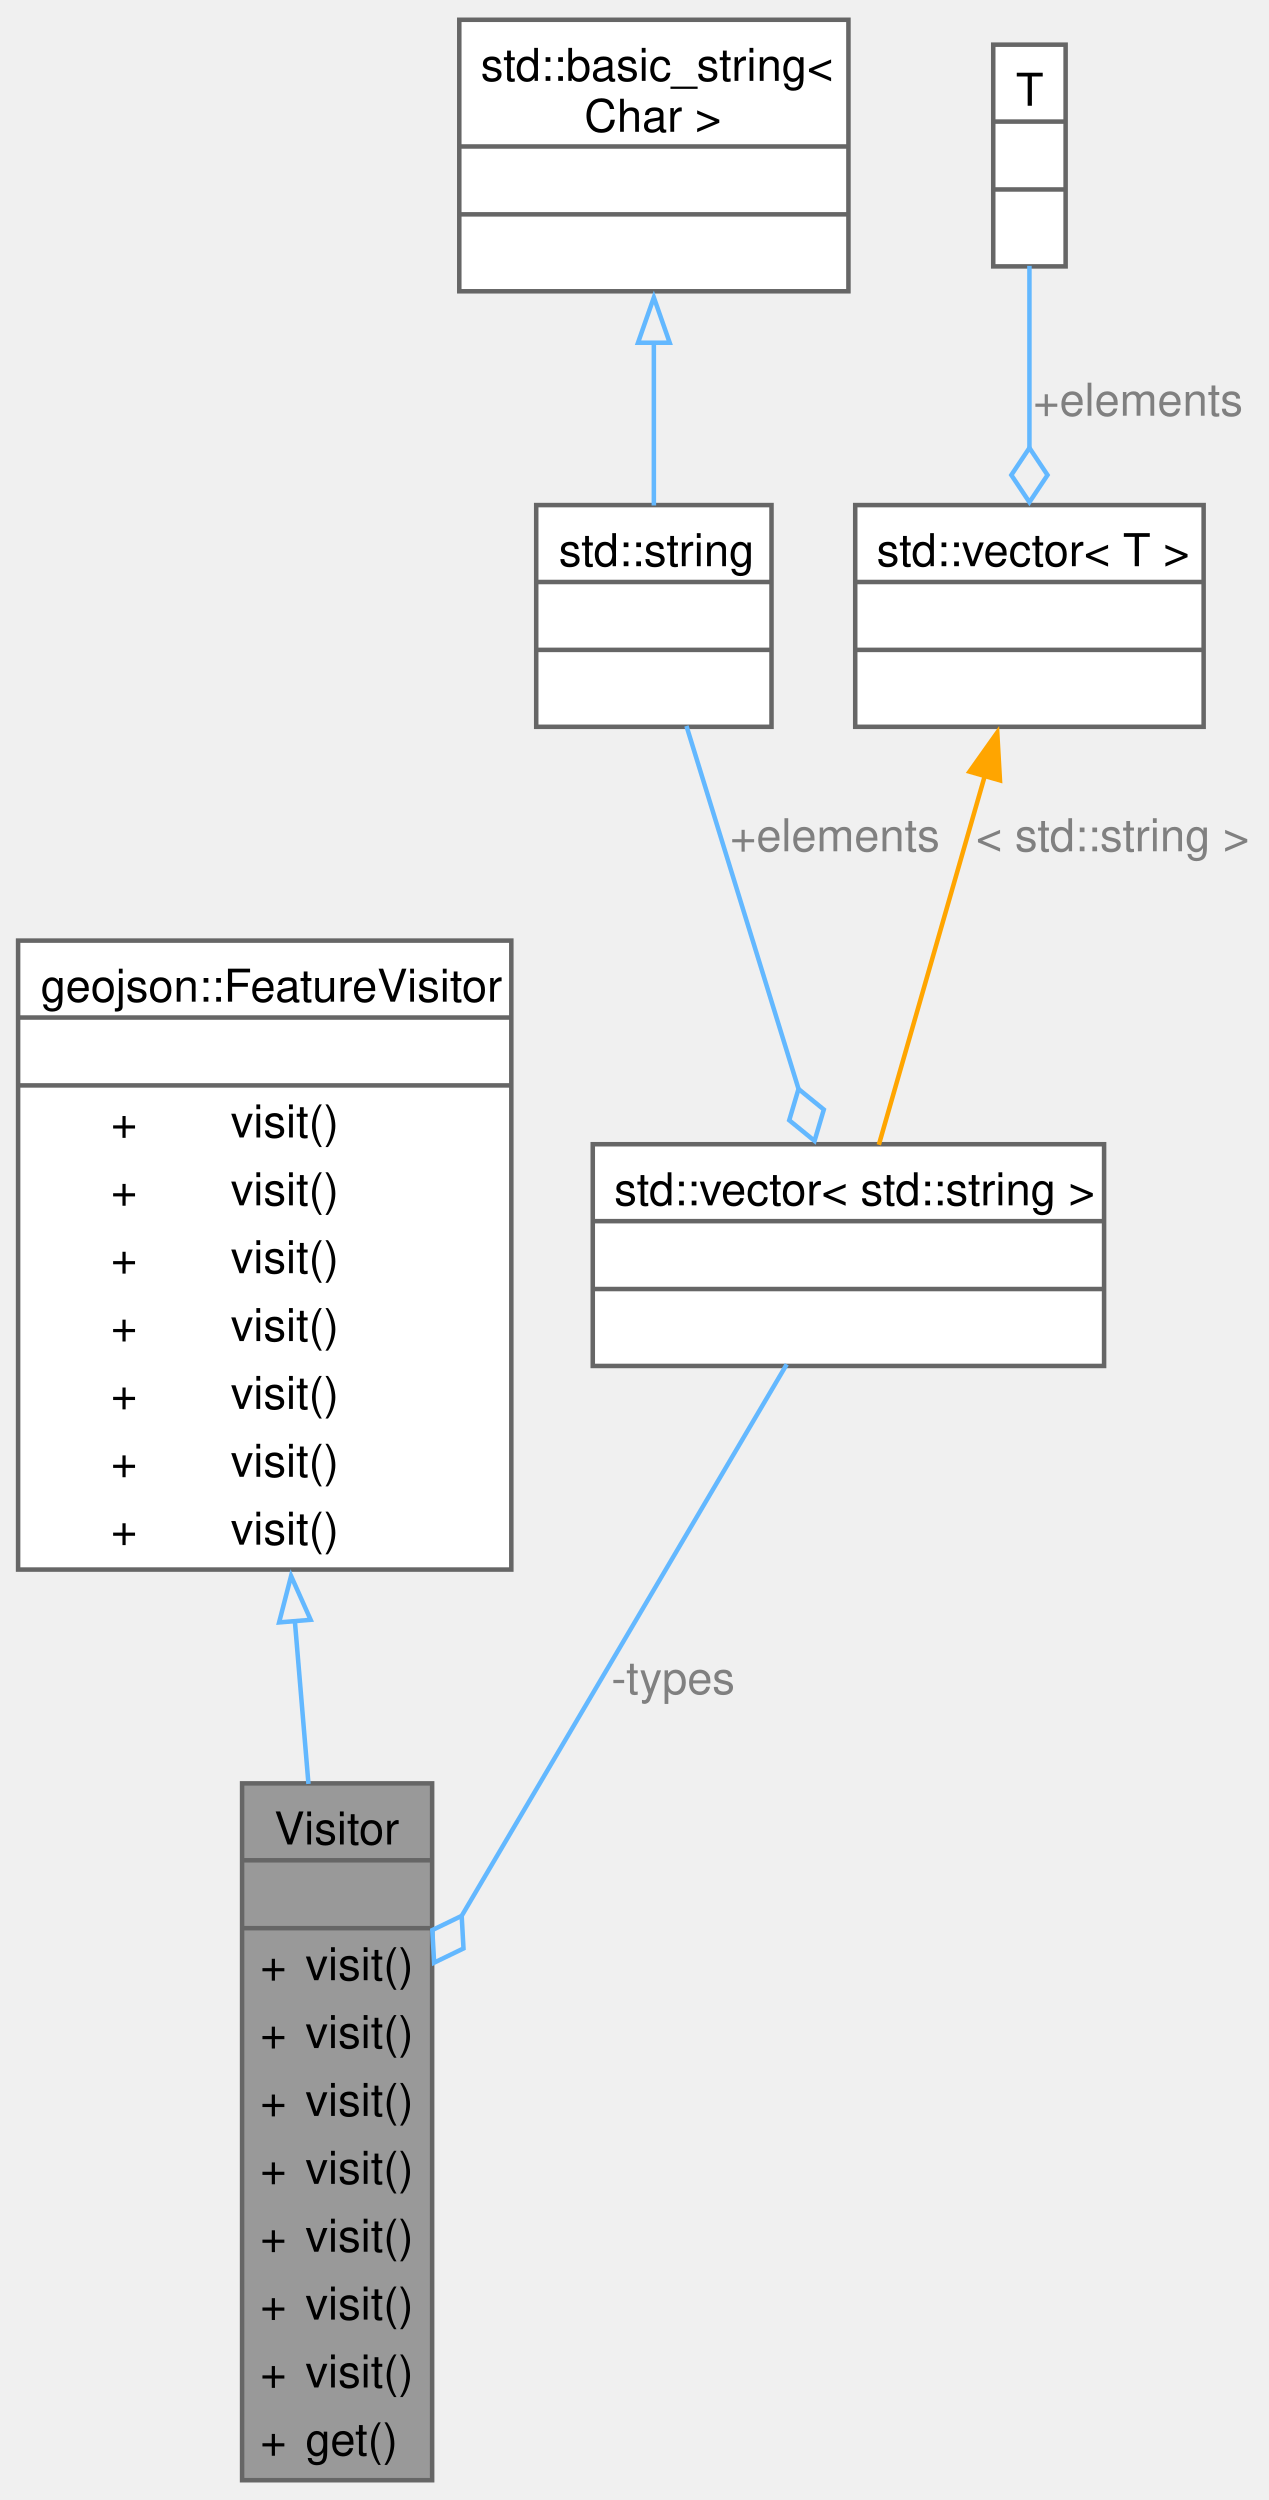
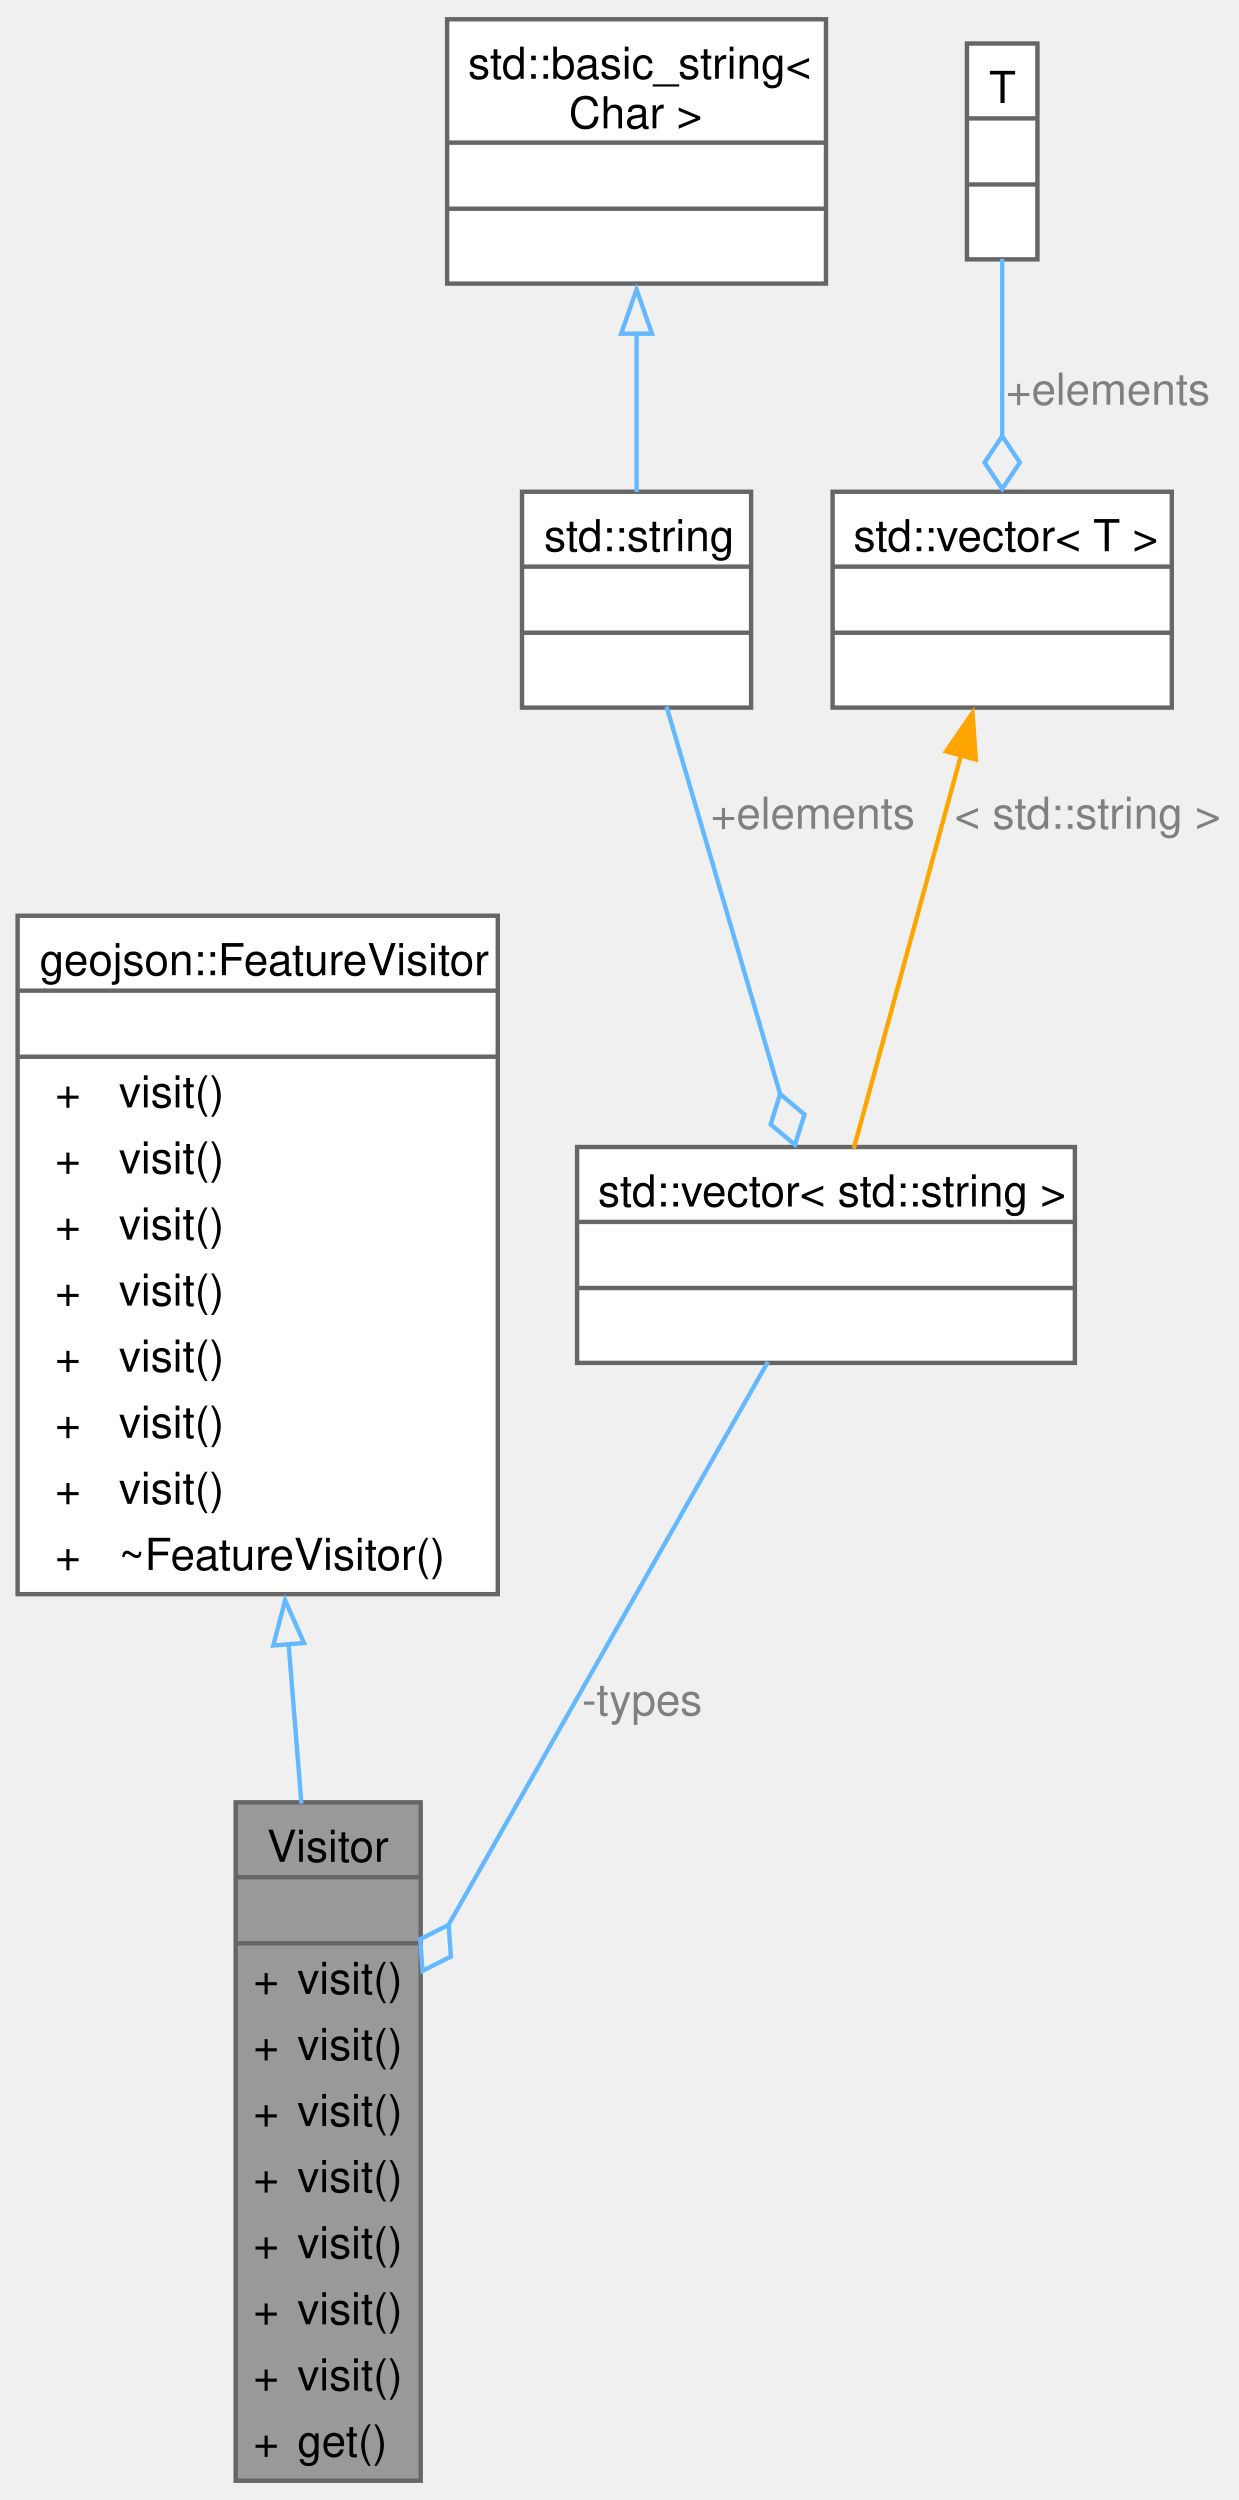
- <svg xmlns="http://www.w3.org/2000/svg" xmlns:xlink="http://www.w3.org/1999/xlink" width="280pt" height="552pt" viewBox="0.00 0.00 280.25 551.75">
-   <g id="graph0" class="graph" transform="scale(1 1) rotate(0) translate(4 547.75)">
+ <svg xmlns="http://www.w3.org/2000/svg" xmlns:xlink="http://www.w3.org/1999/xlink" width="281pt" height="567pt" viewBox="0.00 0.00 281.25 566.75">
+   <g id="graph0" class="graph" transform="scale(1 1) rotate(0) translate(4 562.75)">
    <g id="Node000001" class="node">
      <g id="a_Node000001">
        <a xlink:title=" ">
          <polygon fill="#999999" stroke="none" points="91.5,-154 49.5,-154 49.5,0 91.5,0 91.5,-154" />
          <text text-anchor="start" x="56.62" y="-140.5" font-family="Helvetica,sans-Serif" font-size="10.00">Visitor</text>
          <text text-anchor="start" x="69" y="-125.5" font-family="Helvetica,sans-Serif" font-size="10.00"> </text>
          <text text-anchor="start" x="53.5" y="-110.5" font-family="Helvetica,sans-Serif" font-size="10.00">+</text>
          <text text-anchor="start" x="63.5" y="-110.5" font-family="Helvetica,sans-Serif" font-size="10.00">visit()</text>
          <text text-anchor="start" x="53.5" y="-95.5" font-family="Helvetica,sans-Serif" font-size="10.00">+</text>
          <text text-anchor="start" x="63.5" y="-95.5" font-family="Helvetica,sans-Serif" font-size="10.00">visit()</text>
          <text text-anchor="start" x="53.5" y="-80.5" font-family="Helvetica,sans-Serif" font-size="10.00">+</text>
          <text text-anchor="start" x="63.5" y="-80.5" font-family="Helvetica,sans-Serif" font-size="10.00">visit()</text>
          <text text-anchor="start" x="53.5" y="-65.5" font-family="Helvetica,sans-Serif" font-size="10.00">+</text>
          <text text-anchor="start" x="63.5" y="-65.5" font-family="Helvetica,sans-Serif" font-size="10.00">visit()</text>
          <text text-anchor="start" x="53.5" y="-50.5" font-family="Helvetica,sans-Serif" font-size="10.00">+</text>
          <text text-anchor="start" x="63.5" y="-50.5" font-family="Helvetica,sans-Serif" font-size="10.00">visit()</text>
          <text text-anchor="start" x="53.5" y="-35.5" font-family="Helvetica,sans-Serif" font-size="10.00">+</text>
          <text text-anchor="start" x="63.5" y="-35.5" font-family="Helvetica,sans-Serif" font-size="10.00">visit()</text>
          <text text-anchor="start" x="53.5" y="-20.5" font-family="Helvetica,sans-Serif" font-size="10.00">+</text>
          <text text-anchor="start" x="63.5" y="-20.5" font-family="Helvetica,sans-Serif" font-size="10.00">visit()</text>
          <text text-anchor="start" x="53.5" y="-5.5" font-family="Helvetica,sans-Serif" font-size="10.00">+</text>
          <text text-anchor="start" x="63.5" y="-5.5" font-family="Helvetica,sans-Serif" font-size="10.00">get()</text>
          <polygon fill="#666666" stroke="#666666" points="49.5,-137 49.5,-137 91.5,-137 91.5,-137 49.5,-137" />
          <polygon fill="#666666" stroke="#666666" points="49.5,-122 49.5,-122 91.5,-122 91.5,-122 49.5,-122" />
          <polygon fill="none" stroke="#666666" points="49.5,0 49.5,-154 91.5,-154 91.5,0 49.5,0" />
        </a>
      </g>
    </g>
    <g id="Node000002" class="node">
      <g id="a_Node000002">
        <a xlink:href="classgeojson_1_1_feature_visitor.html" target="_top" xlink:title="An abstract class used to operate on the children of FeatureBase.">
-           <polygon fill="white" stroke="none" points="109,-340.25 0,-340.25 0,-201.25 109,-201.25 109,-340.25" />
-           <text text-anchor="start" x="5" y="-326.75" font-family="Helvetica,sans-Serif" font-size="10.00">geojson::FeatureVisitor</text>
-           <text text-anchor="start" x="53" y="-311.75" font-family="Helvetica,sans-Serif" font-size="10.00"> </text>
-           <text text-anchor="start" x="20.5" y="-296.75" font-family="Helvetica,sans-Serif" font-size="10.00">+</text>
-           <text text-anchor="start" x="47" y="-296.75" font-family="Helvetica,sans-Serif" font-size="10.00">visit()</text>
-           <text text-anchor="start" x="20.5" y="-281.75" font-family="Helvetica,sans-Serif" font-size="10.00">+</text>
-           <text text-anchor="start" x="47" y="-281.75" font-family="Helvetica,sans-Serif" font-size="10.00">visit()</text>
-           <text text-anchor="start" x="20.5" y="-266.75" font-family="Helvetica,sans-Serif" font-size="10.00">+</text>
-           <text text-anchor="start" x="47" y="-266.75" font-family="Helvetica,sans-Serif" font-size="10.00">visit()</text>
-           <text text-anchor="start" x="20.5" y="-251.75" font-family="Helvetica,sans-Serif" font-size="10.00">+</text>
-           <text text-anchor="start" x="47" y="-251.75" font-family="Helvetica,sans-Serif" font-size="10.00">visit()</text>
-           <text text-anchor="start" x="20.5" y="-236.75" font-family="Helvetica,sans-Serif" font-size="10.00">+</text>
-           <text text-anchor="start" x="47" y="-236.75" font-family="Helvetica,sans-Serif" font-size="10.00">visit()</text>
-           <text text-anchor="start" x="20.5" y="-221.75" font-family="Helvetica,sans-Serif" font-size="10.00">+</text>
-           <text text-anchor="start" x="47" y="-221.75" font-family="Helvetica,sans-Serif" font-size="10.00">visit()</text>
-           <text text-anchor="start" x="20.5" y="-206.75" font-family="Helvetica,sans-Serif" font-size="10.00">+</text>
-           <text text-anchor="start" x="47" y="-206.75" font-family="Helvetica,sans-Serif" font-size="10.00">visit()</text>
+           <polygon fill="white" stroke="none" points="109,-355.25 0,-355.25 0,-201.25 109,-201.25 109,-355.25" />
+           <text text-anchor="start" x="5" y="-341.75" font-family="Helvetica,sans-Serif" font-size="10.00">geojson::FeatureVisitor</text>
+           <text text-anchor="start" x="53" y="-326.75" font-family="Helvetica,sans-Serif" font-size="10.00"> </text>
+           <text text-anchor="start" x="8.5" y="-311.75" font-family="Helvetica,sans-Serif" font-size="10.00">+</text>
+           <text text-anchor="start" x="23" y="-311.75" font-family="Helvetica,sans-Serif" font-size="10.00">visit()</text>
+           <text text-anchor="start" x="8.5" y="-296.75" font-family="Helvetica,sans-Serif" font-size="10.00">+</text>
+           <text text-anchor="start" x="23" y="-296.75" font-family="Helvetica,sans-Serif" font-size="10.00">visit()</text>
+           <text text-anchor="start" x="8.5" y="-281.75" font-family="Helvetica,sans-Serif" font-size="10.00">+</text>
+           <text text-anchor="start" x="23" y="-281.75" font-family="Helvetica,sans-Serif" font-size="10.00">visit()</text>
+           <text text-anchor="start" x="8.5" y="-266.75" font-family="Helvetica,sans-Serif" font-size="10.00">+</text>
+           <text text-anchor="start" x="23" y="-266.75" font-family="Helvetica,sans-Serif" font-size="10.00">visit()</text>
+           <text text-anchor="start" x="8.5" y="-251.75" font-family="Helvetica,sans-Serif" font-size="10.00">+</text>
+           <text text-anchor="start" x="23" y="-251.75" font-family="Helvetica,sans-Serif" font-size="10.00">visit()</text>
+           <text text-anchor="start" x="8.5" y="-236.75" font-family="Helvetica,sans-Serif" font-size="10.00">+</text>
+           <text text-anchor="start" x="23" y="-236.75" font-family="Helvetica,sans-Serif" font-size="10.00">visit()</text>
+           <text text-anchor="start" x="8.5" y="-221.75" font-family="Helvetica,sans-Serif" font-size="10.00">+</text>
+           <text text-anchor="start" x="23" y="-221.75" font-family="Helvetica,sans-Serif" font-size="10.00">visit()</text>
+           <text text-anchor="start" x="8.5" y="-206.75" font-family="Helvetica,sans-Serif" font-size="10.00">+</text>
+           <text text-anchor="start" x="23" y="-206.75" font-family="Helvetica,sans-Serif" font-size="10.00">~FeatureVisitor()</text>
+           <polygon fill="#666666" stroke="#666666" points="0,-338.25 0,-338.25 109,-338.25 109,-338.25 0,-338.25" />
          <polygon fill="#666666" stroke="#666666" points="0,-323.25 0,-323.25 109,-323.25 109,-323.25 0,-323.25" />
-           <polygon fill="#666666" stroke="#666666" points="0,-308.25 0,-308.25 109,-308.25 109,-308.25 0,-308.25" />
-           <polygon fill="none" stroke="#666666" points="0,-201.25 0,-340.25 109,-340.25 109,-201.25 0,-201.25" />
+           <polygon fill="none" stroke="#666666" points="0,-201.25 0,-355.25 109,-355.25 109,-201.25 0,-201.25" />
        </a>
      </g>
    </g>
    <g id="edge1_Node000001_Node000002" class="edge">
      <g id="a_edge1_Node000001_Node000002">
        <a xlink:title=" ">
-           <path fill="none" stroke="#63b8ff" d="M61.15,-190.01C62.15,-178.05 63.18,-165.75 64.17,-153.88" />
-           <polygon fill="none" stroke="#63b8ff" points="57.68,-189.57 60.33,-199.83 64.65,-190.15 57.68,-189.57" />
+           <path fill="none" stroke="#63b8ff" d="M61.52,-189.89C62.48,-177.82 63.47,-165.51 64.42,-153.69" />
+           <polygon fill="none" stroke="#63b8ff" points="58.03,-189.6 60.72,-199.85 65.01,-190.16 58.03,-189.6" />
        </a>
      </g>
    </g>
    <g id="Node000003" class="node">
      <g id="a_Node000003">
        <a xlink:title=" ">
-           <polygon fill="white" stroke="none" points="240,-295.25 127,-295.25 127,-246.25 240,-246.25 240,-295.25" />
-           <text text-anchor="start" x="131.75" y="-281.75" font-family="Helvetica,sans-Serif" font-size="10.00">std::vector&lt; std::string &gt;</text>
-           <text text-anchor="start" x="182" y="-266.75" font-family="Helvetica,sans-Serif" font-size="10.00"> </text>
-           <text text-anchor="start" x="182" y="-251.75" font-family="Helvetica,sans-Serif" font-size="10.00"> </text>
-           <polygon fill="#666666" stroke="#666666" points="127,-278.25 127,-278.25 240,-278.25 240,-278.25 127,-278.25" />
-           <polygon fill="#666666" stroke="#666666" points="127,-263.25 127,-263.25 240,-263.25 240,-263.25 127,-263.25" />
-           <polygon fill="none" stroke="#666666" points="127,-246.25 127,-295.25 240,-295.25 240,-246.25 127,-246.25" />
+           <polygon fill="white" stroke="none" points="240,-302.75 127,-302.75 127,-253.75 240,-253.75 240,-302.75" />
+           <text text-anchor="start" x="131.75" y="-289.25" font-family="Helvetica,sans-Serif" font-size="10.00">std::vector&lt; std::string &gt;</text>
+           <text text-anchor="start" x="182" y="-274.25" font-family="Helvetica,sans-Serif" font-size="10.00"> </text>
+           <text text-anchor="start" x="182" y="-259.25" font-family="Helvetica,sans-Serif" font-size="10.00"> </text>
+           <polygon fill="#666666" stroke="#666666" points="127,-285.75 127,-285.75 240,-285.75 240,-285.75 127,-285.75" />
+           <polygon fill="#666666" stroke="#666666" points="127,-270.75 127,-270.75 240,-270.75 240,-270.75 127,-270.75" />
+           <polygon fill="none" stroke="#666666" points="127,-253.75 127,-302.75 240,-302.75 240,-253.75 127,-253.75" />
        </a>
      </g>
    </g>
    <g id="edge2_Node000001_Node000003" class="edge">
      <g id="a_edge2_Node000001_Node000003">
        <a xlink:title=" ">
-           <path fill="none" stroke="#63b8ff" d="M169.87,-246.62C152.13,-216.52 120.72,-163.22 97.95,-124.58" />
-           <polygon fill="none" stroke="#63b8ff" points="98.03,-124.72 91.54,-121.58 91.94,-114.38 98.43,-117.52 98.03,-124.72" />
+           <path fill="none" stroke="#63b8ff" d="M170.32,-254C152.63,-222.82 120.8,-166.7 97.83,-126.2" />
+           <polygon fill="none" stroke="#63b8ff" points="97.83,-126.18 91.39,-122.94 91.91,-115.74 98.35,-118.99 97.83,-126.18" />
        </a>
      </g>
-       <text text-anchor="middle" x="144.75" y="-173.75" font-family="Helvetica,sans-Serif" font-size="10.00" fill="grey"> -types</text>
+       <text text-anchor="middle" x="141.75" y="-173.75" font-family="Helvetica,sans-Serif" font-size="10.00" fill="grey"> -types</text>
    </g>
    <g id="Node000004" class="node">
      <g id="a_Node000004">
        <a xlink:title=" ">
-           <polygon fill="white" stroke="none" points="166.5,-436.5 114.5,-436.5 114.5,-387.5 166.5,-387.5 166.5,-436.5" />
-           <text text-anchor="start" x="119.5" y="-423" font-family="Helvetica,sans-Serif" font-size="10.00">std::string</text>
+           <polygon fill="white" stroke="none" points="166.5,-451.5 114.5,-451.5 114.5,-402.5 166.5,-402.5 166.5,-451.5" />
+           <text text-anchor="start" x="119.5" y="-438" font-family="Helvetica,sans-Serif" font-size="10.00">std::string</text>
+           <text text-anchor="start" x="139" y="-423" font-family="Helvetica,sans-Serif" font-size="10.00"> </text>
          <text text-anchor="start" x="139" y="-408" font-family="Helvetica,sans-Serif" font-size="10.00"> </text>
-           <text text-anchor="start" x="139" y="-393" font-family="Helvetica,sans-Serif" font-size="10.00"> </text>
+           <polygon fill="#666666" stroke="#666666" points="114.5,-434.5 114.5,-434.5 166.5,-434.5 166.5,-434.5 114.5,-434.5" />
          <polygon fill="#666666" stroke="#666666" points="114.5,-419.5 114.5,-419.5 166.5,-419.5 166.5,-419.5 114.5,-419.5" />
-           <polygon fill="#666666" stroke="#666666" points="114.5,-404.5 114.5,-404.5 166.5,-404.5 166.5,-404.5 114.5,-404.5" />
-           <polygon fill="none" stroke="#666666" points="114.5,-387.5 114.5,-436.5 166.5,-436.5 166.5,-387.5 114.5,-387.5" />
+           <polygon fill="none" stroke="#666666" points="114.5,-402.5 114.5,-451.5 166.5,-451.5 166.5,-402.5 114.5,-402.5" />
        </a>
      </g>
    </g>
    <g id="edge3_Node000003_Node000004" class="edge">
      <g id="a_edge3_Node000003_Node000004">
        <a xlink:title=" ">
-           <path fill="none" stroke="#63b8ff" d="M147.7,-387.69C154.46,-365.8 164.67,-332.74 172.46,-307.51" />
-           <polygon fill="none" stroke="#63b8ff" points="172.47,-307.46 170.42,-300.55 176.01,-295.99 178.06,-302.91 172.47,-307.46" />
+           <path fill="none" stroke="#63b8ff" d="M147.31,-402.75C154.26,-379.03 165.14,-341.92 173.15,-314.56" />
+           <polygon fill="none" stroke="#63b8ff" points="173.09,-314.78 170.94,-307.89 176.46,-303.26 178.62,-310.14 173.09,-314.78" />
        </a>
      </g>
-       <text text-anchor="middle" x="180.5" y="-360" font-family="Helvetica,sans-Serif" font-size="10.00" fill="grey"> +elements</text>
+       <text text-anchor="middle" x="180.5" y="-375" font-family="Helvetica,sans-Serif" font-size="10.00" fill="grey"> +elements</text>
    </g>
    <g id="Node000005" class="node">
      <g id="a_Node000005">
        <a xlink:title=" ">
-           <polygon fill="white" stroke="none" points="183.5,-543.75 97.5,-543.75 97.5,-483.75 183.5,-483.75 183.5,-543.75" />
-           <text text-anchor="start" x="102.25" y="-530.25" font-family="Helvetica,sans-Serif" font-size="10.00">std::basic_string&lt;</text>
-           <text text-anchor="start" x="125.12" y="-519" font-family="Helvetica,sans-Serif" font-size="10.00"> Char &gt;</text>
+           <polygon fill="white" stroke="none" points="183.5,-558.75 97.5,-558.75 97.5,-498.75 183.5,-498.75 183.5,-558.75" />
+           <text text-anchor="start" x="102.25" y="-545.25" font-family="Helvetica,sans-Serif" font-size="10.00">std::basic_string&lt;</text>
+           <text text-anchor="start" x="125.12" y="-534" font-family="Helvetica,sans-Serif" font-size="10.00"> Char &gt;</text>
+           <text text-anchor="start" x="139" y="-519.25" font-family="Helvetica,sans-Serif" font-size="10.00"> </text>
          <text text-anchor="start" x="139" y="-504.25" font-family="Helvetica,sans-Serif" font-size="10.00"> </text>
-           <text text-anchor="start" x="139" y="-489.25" font-family="Helvetica,sans-Serif" font-size="10.00"> </text>
+           <polygon fill="#666666" stroke="#666666" points="97.5,-530.75 97.5,-530.75 183.5,-530.75 183.5,-530.75 97.5,-530.75" />
          <polygon fill="#666666" stroke="#666666" points="97.5,-515.75 97.5,-515.75 183.5,-515.75 183.5,-515.75 97.5,-515.75" />
-           <polygon fill="#666666" stroke="#666666" points="97.5,-500.75 97.5,-500.75 183.5,-500.75 183.5,-500.75 97.5,-500.75" />
-           <polygon fill="none" stroke="#666666" points="97.5,-483.75 97.5,-543.75 183.5,-543.75 183.5,-483.75 97.5,-483.75" />
+           <polygon fill="none" stroke="#666666" points="97.5,-498.75 97.5,-558.75 183.5,-558.75 183.5,-498.75 97.5,-498.75" />
        </a>
      </g>
    </g>
    <g id="edge4_Node000004_Node000005" class="edge">
      <g id="a_edge4_Node000004_Node000005">
        <a xlink:title=" ">
-           <path fill="none" stroke="#63b8ff" d="M140.5,-472.49C140.5,-460.24 140.5,-447.17 140.5,-436.42" />
-           <polygon fill="none" stroke="#63b8ff" points="137,-472.38 140.5,-482.38 144,-472.38 137,-472.38" />
+           <path fill="none" stroke="#63b8ff" d="M140.5,-487.49C140.5,-475.24 140.5,-462.17 140.5,-451.42" />
+           <polygon fill="none" stroke="#63b8ff" points="137,-487.38 140.5,-497.38 144,-487.38 137,-487.38" />
        </a>
      </g>
    </g>
    <g id="Node000006" class="node">
      <g id="a_Node000006">
        <a xlink:title=" ">
-           <polygon fill="white" stroke="none" points="262,-436.5 185,-436.5 185,-387.5 262,-387.5 262,-436.5" />
-           <text text-anchor="start" x="189.75" y="-423" font-family="Helvetica,sans-Serif" font-size="10.00">std::vector&lt; T &gt;</text>
+           <polygon fill="white" stroke="none" points="262,-451.5 185,-451.5 185,-402.5 262,-402.5 262,-451.5" />
+           <text text-anchor="start" x="189.75" y="-438" font-family="Helvetica,sans-Serif" font-size="10.00">std::vector&lt; T &gt;</text>
+           <text text-anchor="start" x="222" y="-423" font-family="Helvetica,sans-Serif" font-size="10.00"> </text>
          <text text-anchor="start" x="222" y="-408" font-family="Helvetica,sans-Serif" font-size="10.00"> </text>
-           <text text-anchor="start" x="222" y="-393" font-family="Helvetica,sans-Serif" font-size="10.00"> </text>
+           <polygon fill="#666666" stroke="#666666" points="185,-434.5 185,-434.5 262,-434.5 262,-434.5 185,-434.5" />
          <polygon fill="#666666" stroke="#666666" points="185,-419.5 185,-419.5 262,-419.5 262,-419.5 185,-419.5" />
-           <polygon fill="#666666" stroke="#666666" points="185,-404.5 185,-404.5 262,-404.5 262,-404.5 185,-404.5" />
-           <polygon fill="none" stroke="#666666" points="185,-387.5 185,-436.5 262,-436.5 262,-387.5 185,-387.5" />
+           <polygon fill="none" stroke="#666666" points="185,-402.5 185,-451.5 262,-451.5 262,-402.5 185,-402.5" />
        </a>
      </g>
    </g>
    <g id="edge5_Node000003_Node000006" class="edge">
      <g id="a_edge5_Node000003_Node000006">
        <a xlink:title=" ">
-           <path fill="none" stroke="orange" d="M213.65,-376.71C206.36,-351.34 196.63,-317.45 190.22,-295.13" />
-           <polygon fill="orange" stroke="orange" points="210.26,-377.59 216.39,-386.24 216.99,-375.66 210.26,-377.59" />
+           <path fill="none" stroke="orange" d="M214.14,-391.67C206.65,-364.19 196.35,-326.4 189.81,-302.39" />
+           <polygon fill="orange" stroke="orange" points="210.76,-392.56 216.76,-401.29 217.51,-390.72 210.76,-392.56" />
        </a>
      </g>
-       <text text-anchor="middle" x="241.88" y="-360" font-family="Helvetica,sans-Serif" font-size="10.00" fill="grey"> &lt; std::string &gt;</text>
+       <text text-anchor="middle" x="242.88" y="-375" font-family="Helvetica,sans-Serif" font-size="10.00" fill="grey"> &lt; std::string &gt;</text>
    </g>
    <g id="Node000007" class="node">
      <g id="a_Node000007">
        <a xlink:title=" ">
-           <polygon fill="white" stroke="none" points="231.5,-538.25 215.5,-538.25 215.5,-489.25 231.5,-489.25 231.5,-538.25" />
-           <text text-anchor="start" x="220.5" y="-524.75" font-family="Helvetica,sans-Serif" font-size="10.00">T</text>
+           <polygon fill="white" stroke="none" points="231.5,-553.25 215.5,-553.25 215.5,-504.25 231.5,-504.25 231.5,-553.25" />
+           <text text-anchor="start" x="220.5" y="-539.75" font-family="Helvetica,sans-Serif" font-size="10.00">T</text>
+           <text text-anchor="start" x="222" y="-524.75" font-family="Helvetica,sans-Serif" font-size="10.00"> </text>
          <text text-anchor="start" x="222" y="-509.75" font-family="Helvetica,sans-Serif" font-size="10.00"> </text>
-           <text text-anchor="start" x="222" y="-494.75" font-family="Helvetica,sans-Serif" font-size="10.00"> </text>
+           <polygon fill="#666666" stroke="#666666" points="215.5,-536.25 215.5,-536.25 231.5,-536.25 231.5,-536.25 215.5,-536.25" />
          <polygon fill="#666666" stroke="#666666" points="215.5,-521.25 215.5,-521.25 231.5,-521.25 231.5,-521.25 215.5,-521.25" />
-           <polygon fill="#666666" stroke="#666666" points="215.5,-506.25 215.5,-506.25 231.5,-506.25 231.5,-506.25 215.5,-506.25" />
-           <polygon fill="none" stroke="#666666" points="215.5,-489.25 215.5,-538.25 231.5,-538.25 231.5,-489.25 215.5,-489.25" />
+           <polygon fill="none" stroke="#666666" points="215.5,-504.25 215.5,-553.25 231.5,-553.25 231.5,-504.25 215.5,-504.25" />
        </a>
      </g>
    </g>
    <g id="edge6_Node000006_Node000007" class="edge">
      <g id="a_edge6_Node000006_Node000007">
        <a xlink:title=" ">
-           <path fill="none" stroke="#63b8ff" d="M223.5,-489.36C223.5,-477.36 223.5,-462.47 223.5,-449.03" />
-           <polygon fill="none" stroke="#63b8ff" points="223.5,-449.14 219.5,-443.14 223.5,-437.14 227.5,-443.14 223.5,-449.14" />
+           <path fill="none" stroke="#63b8ff" d="M223.5,-504.36C223.5,-492.36 223.5,-477.47 223.5,-464.03" />
+           <polygon fill="none" stroke="#63b8ff" points="223.5,-464.14 219.5,-458.14 223.5,-452.14 227.5,-458.14 223.5,-464.14" />
        </a>
      </g>
-       <text text-anchor="middle" x="247.5" y="-456.25" font-family="Helvetica,sans-Serif" font-size="10.00" fill="grey"> +elements</text>
+       <text text-anchor="middle" x="247.5" y="-471.25" font-family="Helvetica,sans-Serif" font-size="10.00" fill="grey"> +elements</text>
    </g>
  </g>
</svg>
